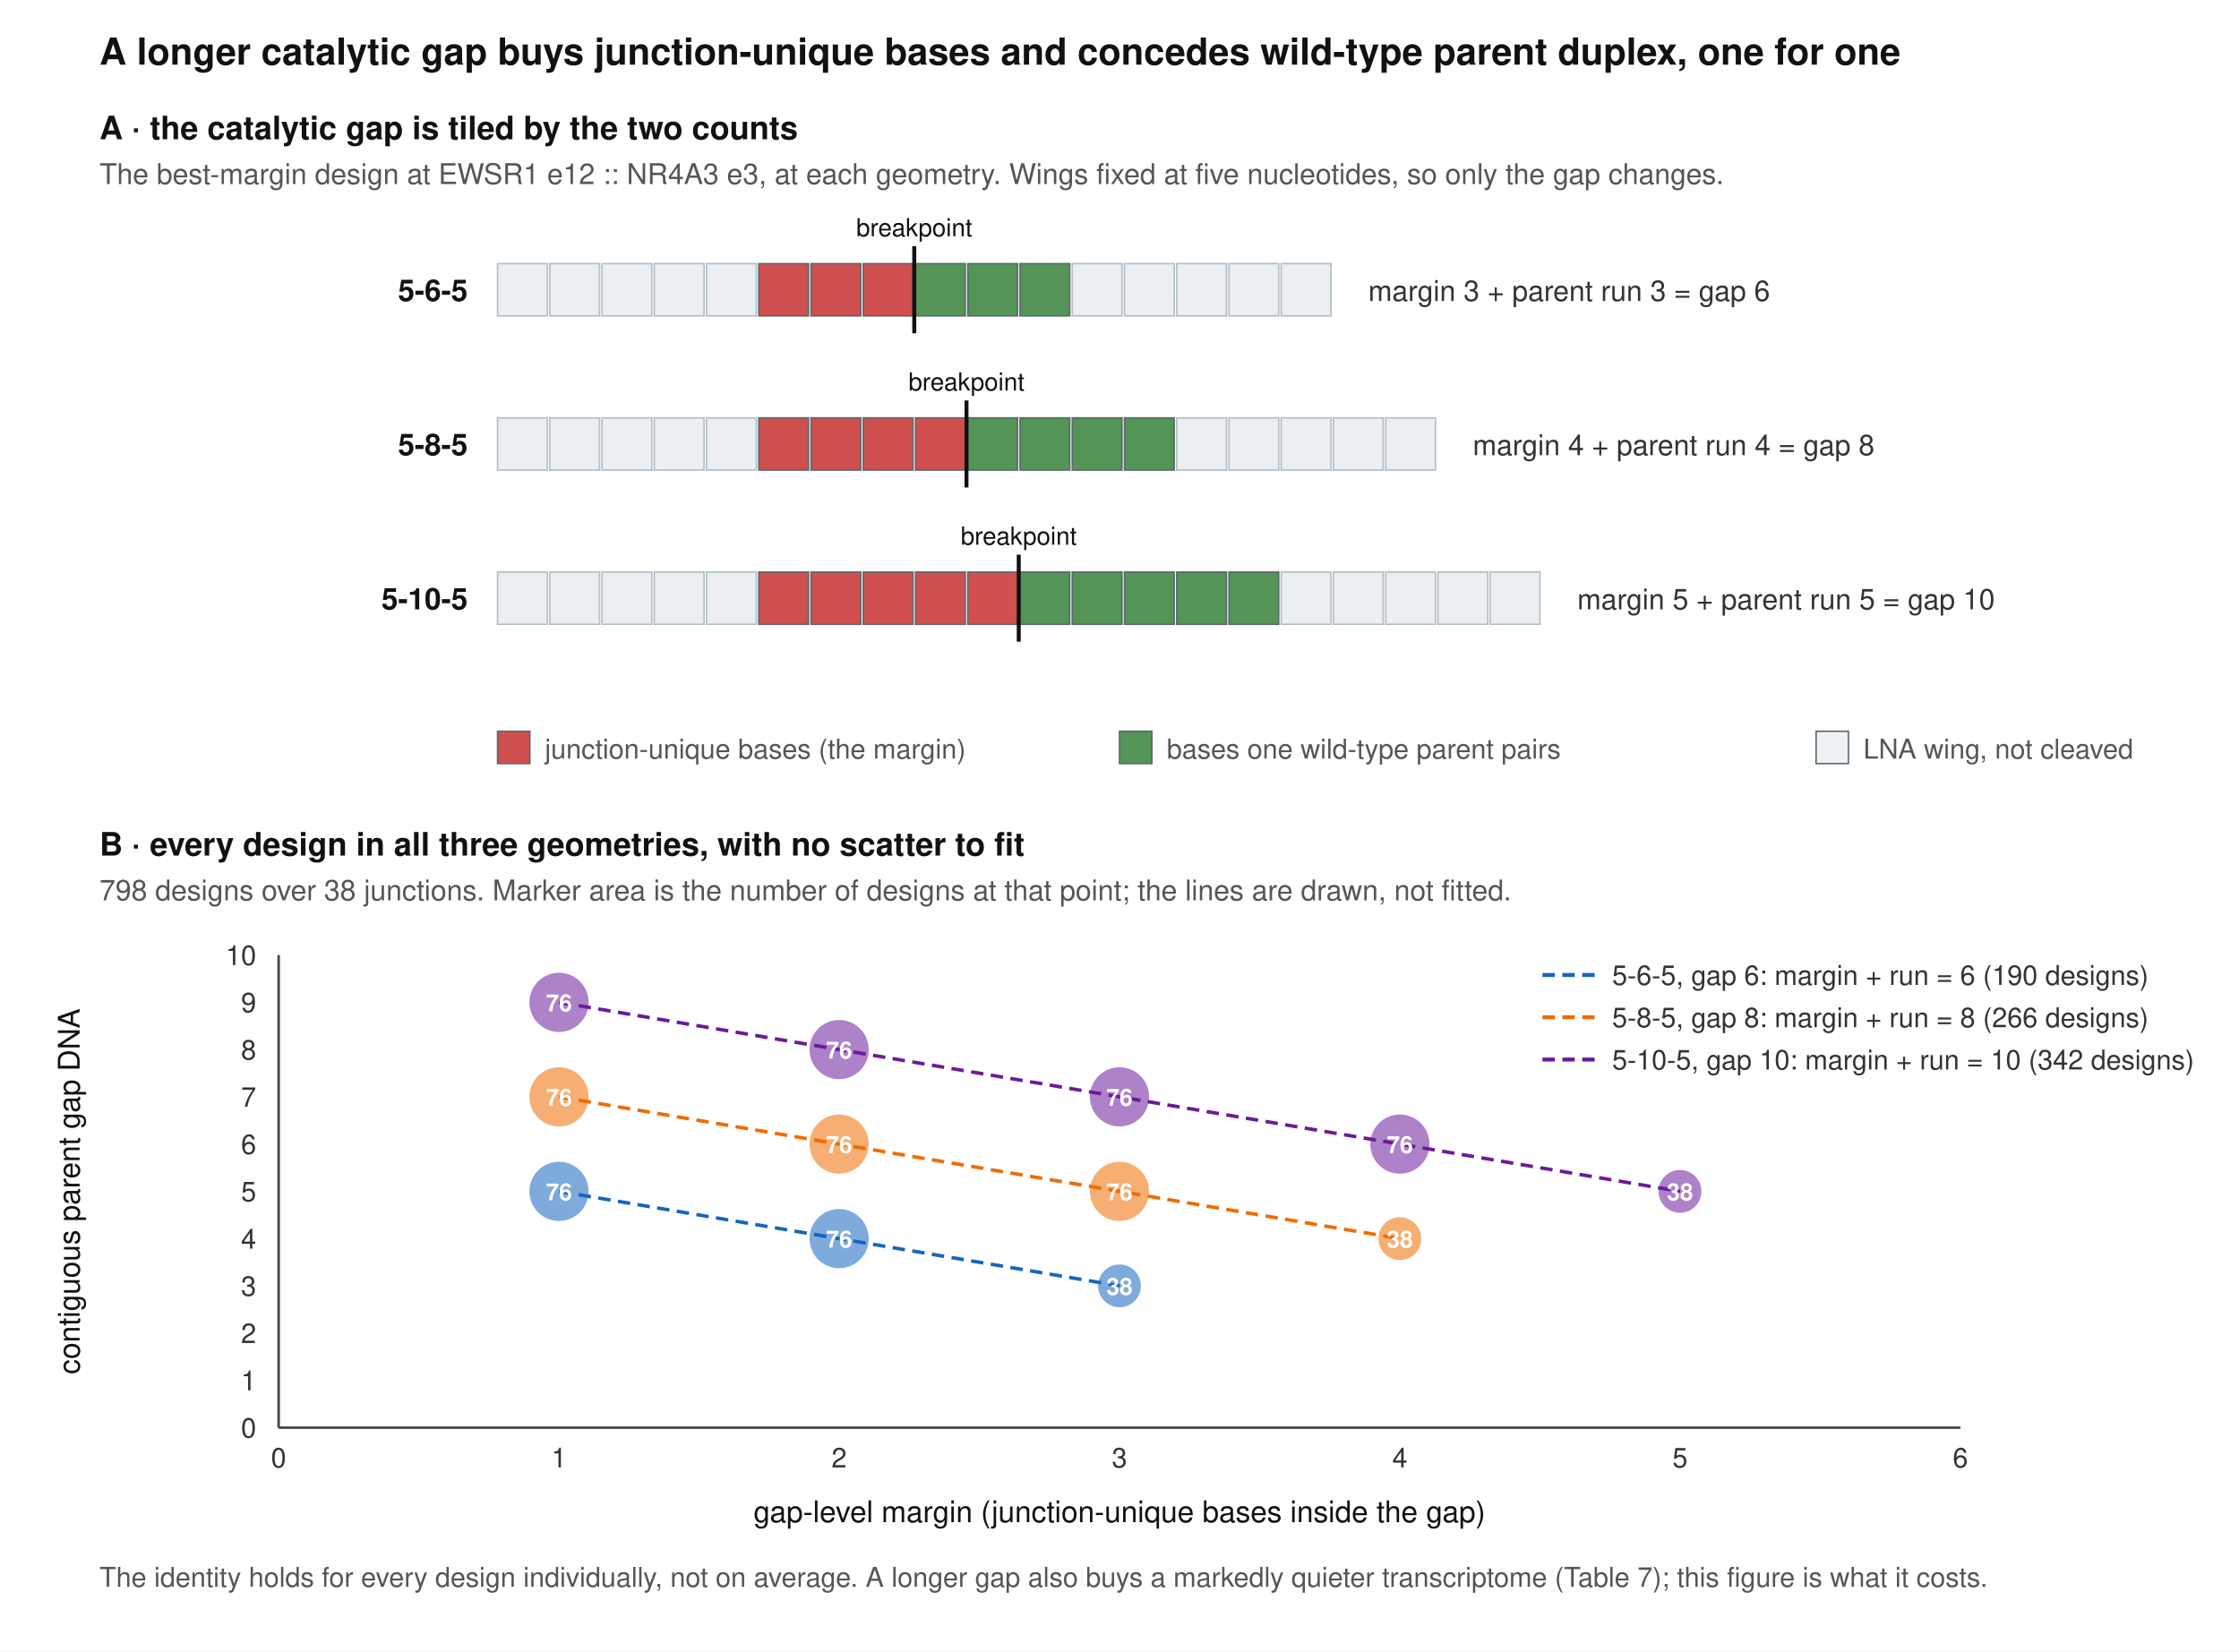
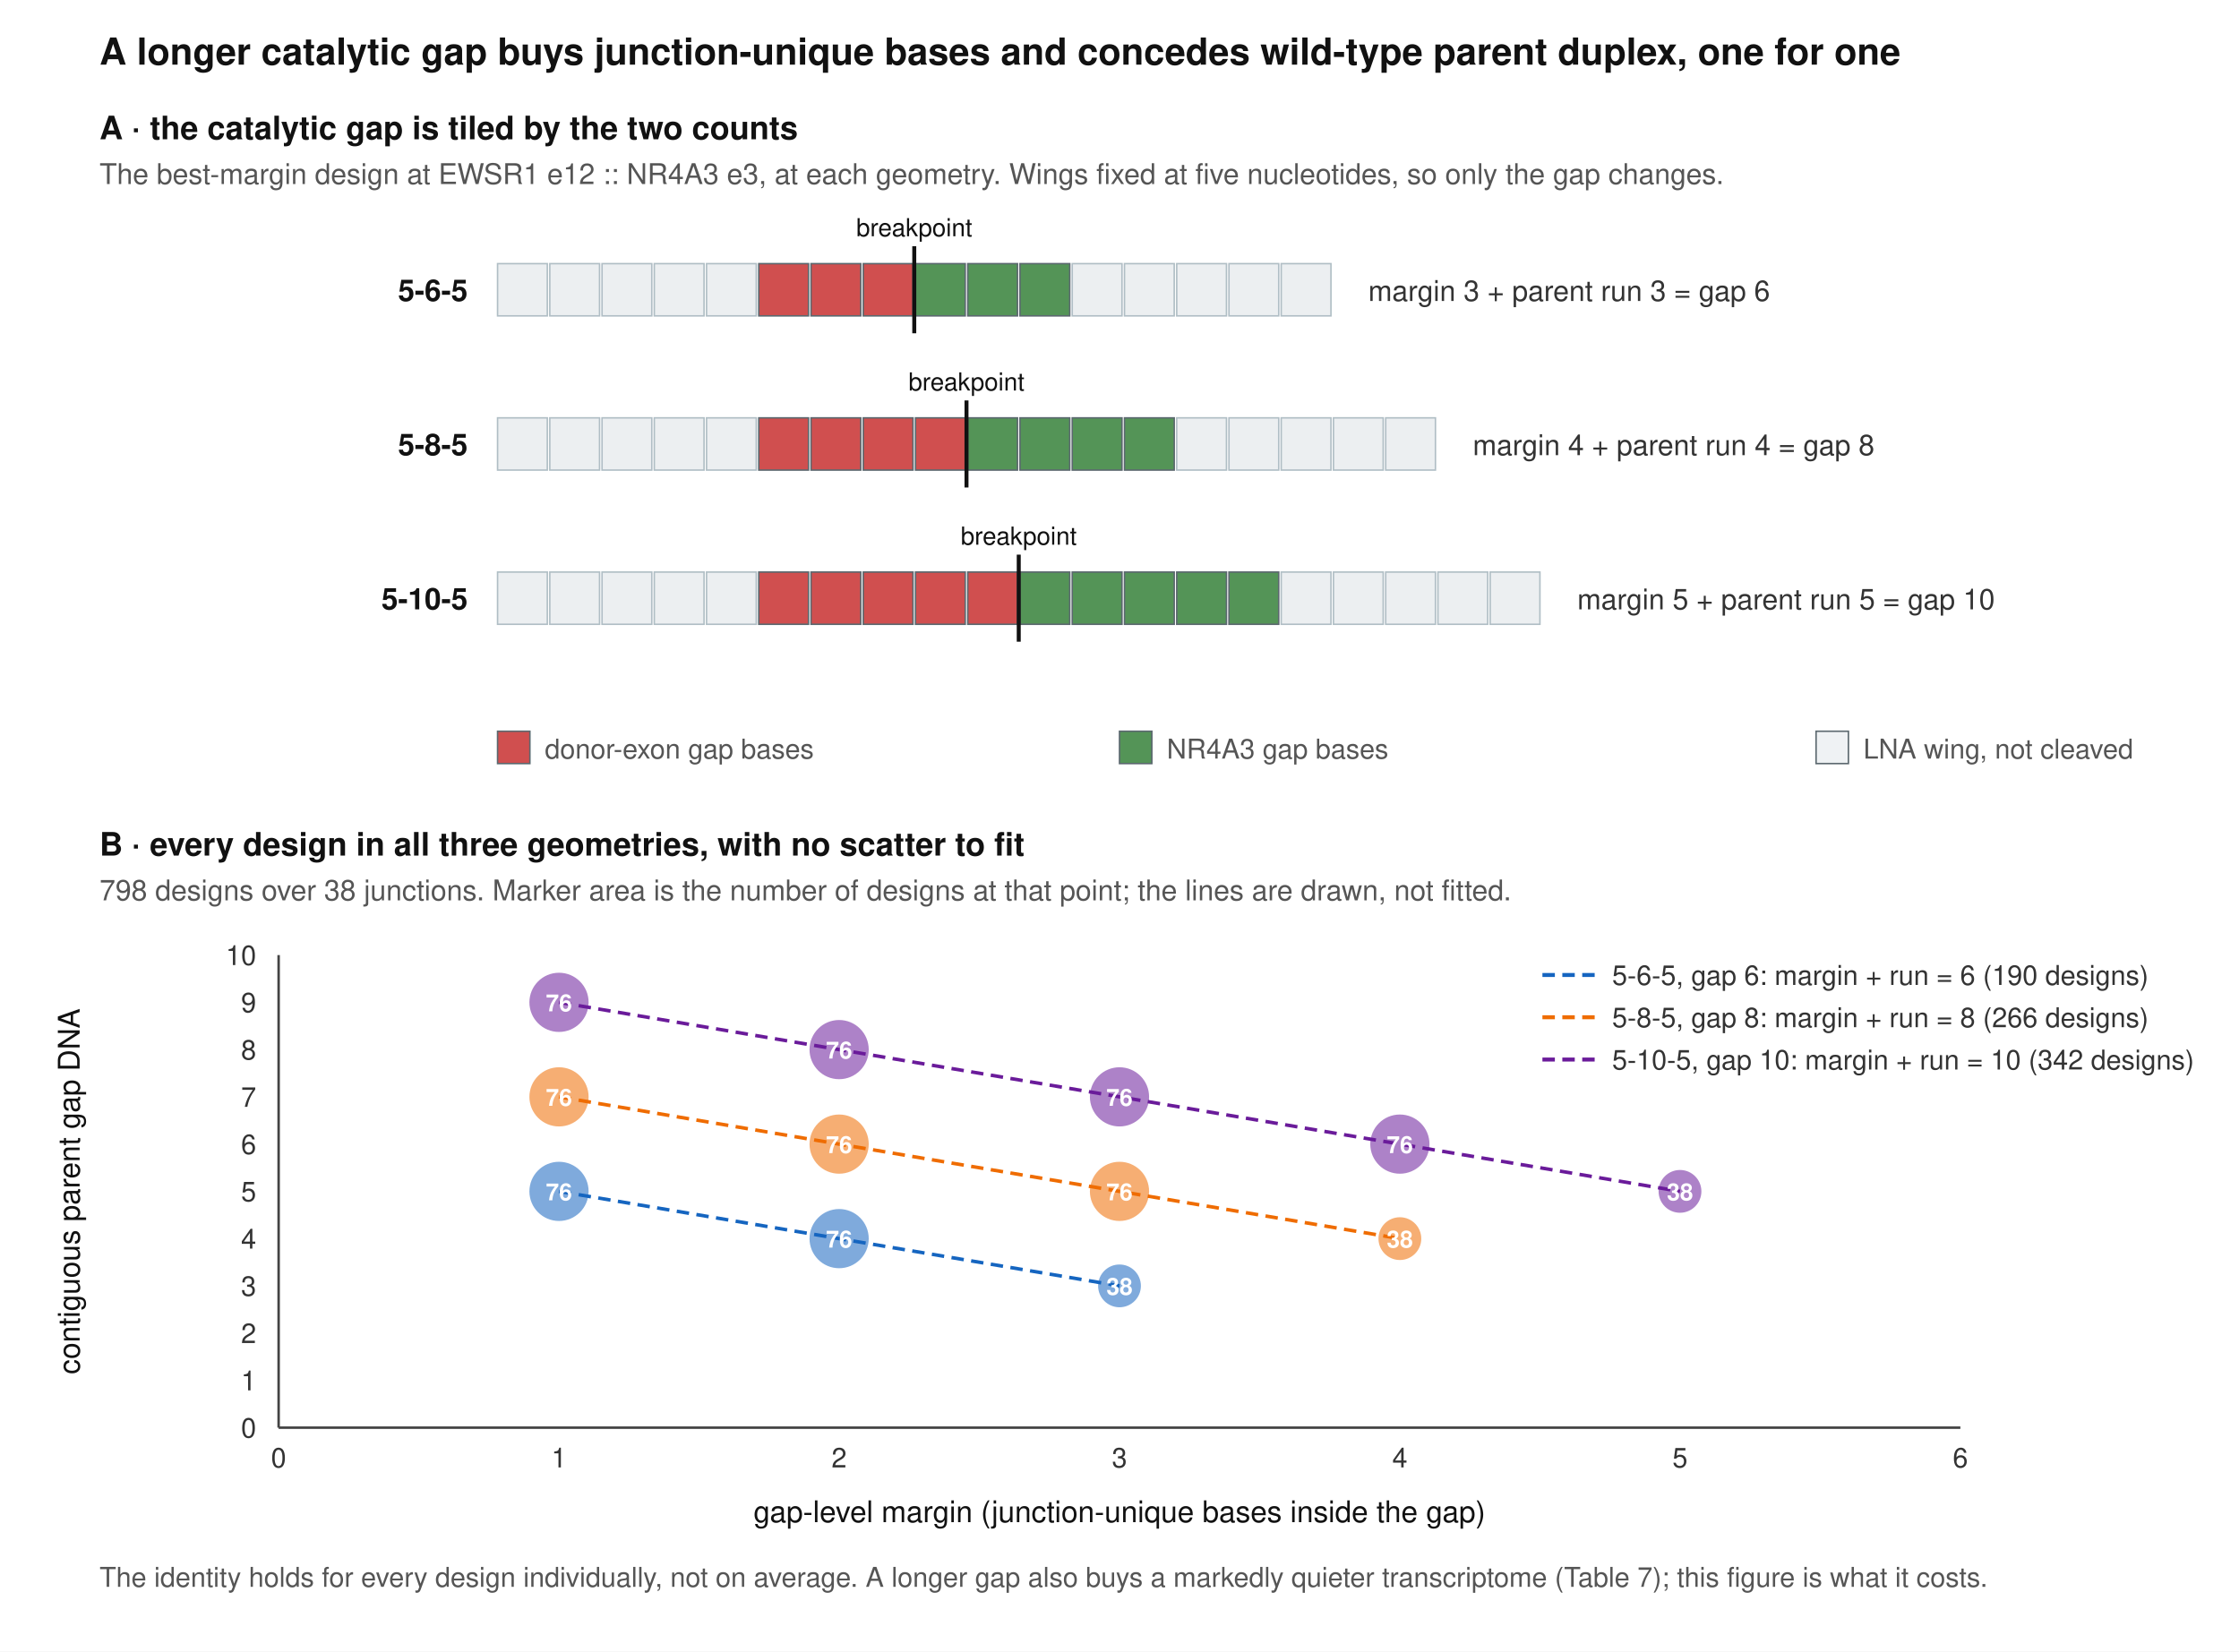
<svg xmlns="http://www.w3.org/2000/svg" width="900" height="664" viewBox="0 0 900 664" font-family="Helvetica,Arial,sans-serif">
  <rect width="900" height="664" fill="#ffffff" />
  <text x="40" y="26" font-size="15" fill="#111" font-weight="600">A longer catalytic gap buys junction-unique bases and concedes wild-type parent duplex, one for one</text>
  <text x="40" y="56" font-size="13" fill="#111" font-weight="600">A · the catalytic gap is tiled by the two counts</text>
  <text x="40" y="74" font-size="11.5" fill="#555">The best-margin design at EWSR1 e12 :: NR4A3 e3, at each geometry. Wings fixed at five nucleotides, so only the gap changes.</text>
  <rect x="200" y="106" width="20" height="21" fill="#eceff1" stroke="#b0bec5" stroke-width="0.6" />
  <rect x="431" y="106" width="20" height="21" fill="#eceff1" stroke="#b0bec5" stroke-width="0.6" />
  <rect x="221" y="106" width="20" height="21" fill="#eceff1" stroke="#b0bec5" stroke-width="0.6" />
  <rect x="452" y="106" width="20" height="21" fill="#eceff1" stroke="#b0bec5" stroke-width="0.6" />
  <rect x="242" y="106" width="20" height="21" fill="#eceff1" stroke="#b0bec5" stroke-width="0.6" />
  <rect x="473" y="106" width="20" height="21" fill="#eceff1" stroke="#b0bec5" stroke-width="0.6" />
  <rect x="263" y="106" width="20" height="21" fill="#eceff1" stroke="#b0bec5" stroke-width="0.6" />
  <rect x="494" y="106" width="20" height="21" fill="#eceff1" stroke="#b0bec5" stroke-width="0.6" />
  <rect x="284" y="106" width="20" height="21" fill="#eceff1" stroke="#b0bec5" stroke-width="0.6" />
  <rect x="515" y="106" width="20" height="21" fill="#eceff1" stroke="#b0bec5" stroke-width="0.6" />
  <rect x="305" y="106" width="20" height="21" fill="#c62828" opacity="0.82" stroke="#37474f" stroke-width="0.6" />
  <rect x="326" y="106" width="20" height="21" fill="#c62828" opacity="0.82" stroke="#37474f" stroke-width="0.6" />
  <rect x="347" y="106" width="20" height="21" fill="#c62828" opacity="0.82" stroke="#37474f" stroke-width="0.6" />
  <rect x="368" y="106" width="20" height="21" fill="#2e7d32" opacity="0.82" stroke="#37474f" stroke-width="0.6" />
  <rect x="389" y="106" width="20" height="21" fill="#2e7d32" opacity="0.82" stroke="#37474f" stroke-width="0.6" />
  <rect x="410" y="106" width="20" height="21" fill="#2e7d32" opacity="0.82" stroke="#37474f" stroke-width="0.6" />
  <line x1="367.5" y1="99" x2="367.5" y2="134" stroke="#111" stroke-width="1.6" />
  <text x="367.5" y="95" font-size="10" fill="#111" text-anchor="middle">breakpoint</text>
  <text x="188" y="121" font-size="12" fill="#111" text-anchor="end" font-weight="600">5-6-5</text>
  <text x="550" y="121" font-size="11.5" fill="#333">margin 3 + parent run 3 = gap 6</text>
  <rect x="200" y="168" width="20" height="21" fill="#eceff1" stroke="#b0bec5" stroke-width="0.6" />
  <rect x="473" y="168" width="20" height="21" fill="#eceff1" stroke="#b0bec5" stroke-width="0.6" />
  <rect x="221" y="168" width="20" height="21" fill="#eceff1" stroke="#b0bec5" stroke-width="0.6" />
  <rect x="494" y="168" width="20" height="21" fill="#eceff1" stroke="#b0bec5" stroke-width="0.6" />
  <rect x="242" y="168" width="20" height="21" fill="#eceff1" stroke="#b0bec5" stroke-width="0.6" />
  <rect x="515" y="168" width="20" height="21" fill="#eceff1" stroke="#b0bec5" stroke-width="0.6" />
  <rect x="263" y="168" width="20" height="21" fill="#eceff1" stroke="#b0bec5" stroke-width="0.6" />
  <rect x="536" y="168" width="20" height="21" fill="#eceff1" stroke="#b0bec5" stroke-width="0.6" />
  <rect x="284" y="168" width="20" height="21" fill="#eceff1" stroke="#b0bec5" stroke-width="0.6" />
  <rect x="557" y="168" width="20" height="21" fill="#eceff1" stroke="#b0bec5" stroke-width="0.6" />
  <rect x="305" y="168" width="20" height="21" fill="#c62828" opacity="0.82" stroke="#37474f" stroke-width="0.6" />
  <rect x="326" y="168" width="20" height="21" fill="#c62828" opacity="0.82" stroke="#37474f" stroke-width="0.6" />
  <rect x="347" y="168" width="20" height="21" fill="#c62828" opacity="0.82" stroke="#37474f" stroke-width="0.6" />
  <rect x="368" y="168" width="20" height="21" fill="#c62828" opacity="0.82" stroke="#37474f" stroke-width="0.6" />
  <rect x="389" y="168" width="20" height="21" fill="#2e7d32" opacity="0.82" stroke="#37474f" stroke-width="0.6" />
  <rect x="410" y="168" width="20" height="21" fill="#2e7d32" opacity="0.82" stroke="#37474f" stroke-width="0.6" />
  <rect x="431" y="168" width="20" height="21" fill="#2e7d32" opacity="0.82" stroke="#37474f" stroke-width="0.6" />
  <rect x="452" y="168" width="20" height="21" fill="#2e7d32" opacity="0.82" stroke="#37474f" stroke-width="0.6" />
  <line x1="388.5" y1="161" x2="388.5" y2="196" stroke="#111" stroke-width="1.6" />
  <text x="388.5" y="157" font-size="10" fill="#111" text-anchor="middle">breakpoint</text>
  <text x="188" y="183" font-size="12" fill="#111" text-anchor="end" font-weight="600">5-8-5</text>
  <text x="592" y="183" font-size="11.5" fill="#333">margin 4 + parent run 4 = gap 8</text>
  <rect x="200" y="230" width="20" height="21" fill="#eceff1" stroke="#b0bec5" stroke-width="0.6" />
  <rect x="515" y="230" width="20" height="21" fill="#eceff1" stroke="#b0bec5" stroke-width="0.6" />
  <rect x="221" y="230" width="20" height="21" fill="#eceff1" stroke="#b0bec5" stroke-width="0.6" />
  <rect x="536" y="230" width="20" height="21" fill="#eceff1" stroke="#b0bec5" stroke-width="0.6" />
  <rect x="242" y="230" width="20" height="21" fill="#eceff1" stroke="#b0bec5" stroke-width="0.6" />
  <rect x="557" y="230" width="20" height="21" fill="#eceff1" stroke="#b0bec5" stroke-width="0.6" />
  <rect x="263" y="230" width="20" height="21" fill="#eceff1" stroke="#b0bec5" stroke-width="0.6" />
  <rect x="578" y="230" width="20" height="21" fill="#eceff1" stroke="#b0bec5" stroke-width="0.6" />
  <rect x="284" y="230" width="20" height="21" fill="#eceff1" stroke="#b0bec5" stroke-width="0.6" />
  <rect x="599" y="230" width="20" height="21" fill="#eceff1" stroke="#b0bec5" stroke-width="0.6" />
  <rect x="305" y="230" width="20" height="21" fill="#c62828" opacity="0.82" stroke="#37474f" stroke-width="0.6" />
  <rect x="326" y="230" width="20" height="21" fill="#c62828" opacity="0.82" stroke="#37474f" stroke-width="0.6" />
  <rect x="347" y="230" width="20" height="21" fill="#c62828" opacity="0.82" stroke="#37474f" stroke-width="0.6" />
  <rect x="368" y="230" width="20" height="21" fill="#c62828" opacity="0.82" stroke="#37474f" stroke-width="0.6" />
  <rect x="389" y="230" width="20" height="21" fill="#c62828" opacity="0.82" stroke="#37474f" stroke-width="0.6" />
  <rect x="410" y="230" width="20" height="21" fill="#2e7d32" opacity="0.82" stroke="#37474f" stroke-width="0.6" />
  <rect x="431" y="230" width="20" height="21" fill="#2e7d32" opacity="0.82" stroke="#37474f" stroke-width="0.6" />
  <rect x="452" y="230" width="20" height="21" fill="#2e7d32" opacity="0.82" stroke="#37474f" stroke-width="0.6" />
  <rect x="473" y="230" width="20" height="21" fill="#2e7d32" opacity="0.82" stroke="#37474f" stroke-width="0.6" />
  <rect x="494" y="230" width="20" height="21" fill="#2e7d32" opacity="0.82" stroke="#37474f" stroke-width="0.6" />
  <line x1="409.5" y1="223" x2="409.5" y2="258" stroke="#111" stroke-width="1.6" />
  <text x="409.5" y="219" font-size="10" fill="#111" text-anchor="middle">breakpoint</text>
  <text x="188" y="245" font-size="12" fill="#111" text-anchor="end" font-weight="600">5-10-5</text>
  <text x="634" y="245" font-size="11.5" fill="#333">margin 5 + parent run 5 = gap 10</text>
  <rect x="200" y="294" width="13" height="13" fill="#c62828" opacity="0.82" stroke="#37474f" stroke-width="0.6" />
-   <text x="219" y="305" font-size="11" fill="#555">junction-unique bases (the margin)</text>
+   <text x="219" y="305" font-size="11" fill="#555">donor-exon gap bases</text>
  <rect x="450" y="294" width="13" height="13" fill="#2e7d32" opacity="0.82" stroke="#37474f" stroke-width="0.6" />
-   <text x="469" y="305" font-size="11" fill="#555">bases one wild-type parent pairs</text>
+   <text x="469" y="305" font-size="11" fill="#555">NR4A3 gap bases</text>
  <rect x="730" y="294" width="13" height="13" fill="#eceff1" opacity="0.82" stroke="#37474f" stroke-width="0.6" />
  <text x="749" y="305" font-size="11" fill="#555">LNA wing, not cleaved</text>
  <text x="40" y="344" font-size="13" fill="#111" font-weight="600">B · every design in all three geometries, with no scatter to fit</text>
  <text x="40" y="362" font-size="11.5" fill="#555">798 designs over 38 junctions. Marker area is the number of designs at that point; the lines are drawn, not fitted.</text>
  <line x1="112" y1="574" x2="788" y2="574" stroke="#444" />
  <line x1="112" y1="384" x2="112" y2="574" stroke="#444" />
  <text x="112.0" y="590" font-size="11" fill="#333" text-anchor="middle">0</text>
  <text x="103" y="578.0" font-size="11" fill="#333" text-anchor="end">0</text>
  <text x="224.7" y="590" font-size="11" fill="#333" text-anchor="middle">1</text>
  <text x="103" y="559.0" font-size="11" fill="#333" text-anchor="end">1</text>
  <text x="337.3" y="590" font-size="11" fill="#333" text-anchor="middle">2</text>
  <text x="103" y="540.0" font-size="11" fill="#333" text-anchor="end">2</text>
  <text x="450.0" y="590" font-size="11" fill="#333" text-anchor="middle">3</text>
  <text x="103" y="521.0" font-size="11" fill="#333" text-anchor="end">3</text>
  <text x="562.7" y="590" font-size="11" fill="#333" text-anchor="middle">4</text>
  <text x="103" y="502.0" font-size="11" fill="#333" text-anchor="end">4</text>
  <text x="675.3" y="590" font-size="11" fill="#333" text-anchor="middle">5</text>
  <text x="103" y="483.0" font-size="11" fill="#333" text-anchor="end">5</text>
  <text x="788.0" y="590" font-size="11" fill="#333" text-anchor="middle">6</text>
  <text x="103" y="464.0" font-size="11" fill="#333" text-anchor="end">6</text>
  <text x="103" y="445.0" font-size="11" fill="#333" text-anchor="end">7</text>
  <text x="103" y="426.0" font-size="11" fill="#333" text-anchor="end">8</text>
  <text x="103" y="407.0" font-size="11" fill="#333" text-anchor="end">9</text>
  <text x="103" y="388.0" font-size="11" fill="#333" text-anchor="end">10</text>
  <text x="450" y="612" font-size="12" fill="#111" text-anchor="middle">gap-level margin (junction-unique bases inside the gap)</text>
  <text x="32" y="479" font-size="12" fill="#111" text-anchor="middle" transform="rotate(-90 32 479)">contiguous parent gap DNA</text>
  <polyline points="224.7,479.0 337.3,498.0 450.0,517.0" fill="none" stroke="#1565c0" stroke-width="1.4" stroke-dasharray="5 3" />
  <circle cx="224.7" cy="479.0" r="11.4" fill="#1565c0" opacity="0.55" stroke="#1565c0" />
  <text x="224.7" y="482.6" font-size="9.5" fill="#ffffff" text-anchor="middle" font-weight="600">76</text>
  <circle cx="337.3" cy="498.0" r="11.4" fill="#1565c0" opacity="0.55" stroke="#1565c0" />
  <text x="337.3" y="501.6" font-size="9.5" fill="#ffffff" text-anchor="middle" font-weight="600">76</text>
  <circle cx="450.0" cy="517.0" r="8.1" fill="#1565c0" opacity="0.55" stroke="#1565c0" />
  <text x="450.0" y="520.6" font-size="9.5" fill="#ffffff" text-anchor="middle" font-weight="600">38</text>
  <polyline points="224.7,441.0 337.3,460.0 450.0,479.0 562.7,498.0" fill="none" stroke="#ef6c00" stroke-width="1.4" stroke-dasharray="5 3" />
  <circle cx="224.7" cy="441.0" r="11.4" fill="#ef6c00" opacity="0.55" stroke="#ef6c00" />
  <text x="224.7" y="444.6" font-size="9.5" fill="#ffffff" text-anchor="middle" font-weight="600">76</text>
  <circle cx="337.3" cy="460.0" r="11.4" fill="#ef6c00" opacity="0.55" stroke="#ef6c00" />
  <text x="337.3" y="463.6" font-size="9.5" fill="#ffffff" text-anchor="middle" font-weight="600">76</text>
  <circle cx="450.0" cy="479.0" r="11.4" fill="#ef6c00" opacity="0.55" stroke="#ef6c00" />
  <text x="450.0" y="482.6" font-size="9.5" fill="#ffffff" text-anchor="middle" font-weight="600">76</text>
  <circle cx="562.7" cy="498.0" r="8.1" fill="#ef6c00" opacity="0.55" stroke="#ef6c00" />
  <text x="562.7" y="501.6" font-size="9.5" fill="#ffffff" text-anchor="middle" font-weight="600">38</text>
  <polyline points="224.7,403.0 337.3,422.0 450.0,441.0 562.7,460.0 675.3,479.0" fill="none" stroke="#6a1b9a" stroke-width="1.4" stroke-dasharray="5 3" />
  <circle cx="224.7" cy="403.0" r="11.4" fill="#6a1b9a" opacity="0.55" stroke="#6a1b9a" />
  <text x="224.7" y="406.6" font-size="9.5" fill="#ffffff" text-anchor="middle" font-weight="600">76</text>
  <circle cx="337.3" cy="422.0" r="11.4" fill="#6a1b9a" opacity="0.55" stroke="#6a1b9a" />
  <text x="337.3" y="425.6" font-size="9.5" fill="#ffffff" text-anchor="middle" font-weight="600">76</text>
  <circle cx="450.0" cy="441.0" r="11.4" fill="#6a1b9a" opacity="0.55" stroke="#6a1b9a" />
  <text x="450.0" y="444.6" font-size="9.5" fill="#ffffff" text-anchor="middle" font-weight="600">76</text>
  <circle cx="562.7" cy="460.0" r="11.4" fill="#6a1b9a" opacity="0.55" stroke="#6a1b9a" />
  <text x="562.7" y="463.6" font-size="9.5" fill="#ffffff" text-anchor="middle" font-weight="600">76</text>
  <circle cx="675.3" cy="479.0" r="8.1" fill="#6a1b9a" opacity="0.55" stroke="#6a1b9a" />
  <text x="675.3" y="482.6" font-size="9.5" fill="#ffffff" text-anchor="middle" font-weight="600">38</text>
  <line x1="620" y1="392" x2="642" y2="392" stroke="#1565c0" stroke-width="1.6" stroke-dasharray="5 3" />
  <text x="648" y="396" font-size="11" fill="#333">5-6-5, gap 6: margin + run = 6 (190 designs)</text>
  <line x1="620" y1="409" x2="642" y2="409" stroke="#ef6c00" stroke-width="1.6" stroke-dasharray="5 3" />
  <text x="648" y="413" font-size="11" fill="#333">5-8-5, gap 8: margin + run = 8 (266 designs)</text>
  <line x1="620" y1="426" x2="642" y2="426" stroke="#6a1b9a" stroke-width="1.6" stroke-dasharray="5 3" />
  <text x="648" y="430" font-size="11" fill="#333">5-10-5, gap 10: margin + run = 10 (342 designs)</text>
  <text x="40" y="638" font-size="11" fill="#555">The identity holds for every design individually, not on average. A longer gap also buys a markedly quieter transcriptome (Table 7); this figure is what it costs.</text>
</svg>
